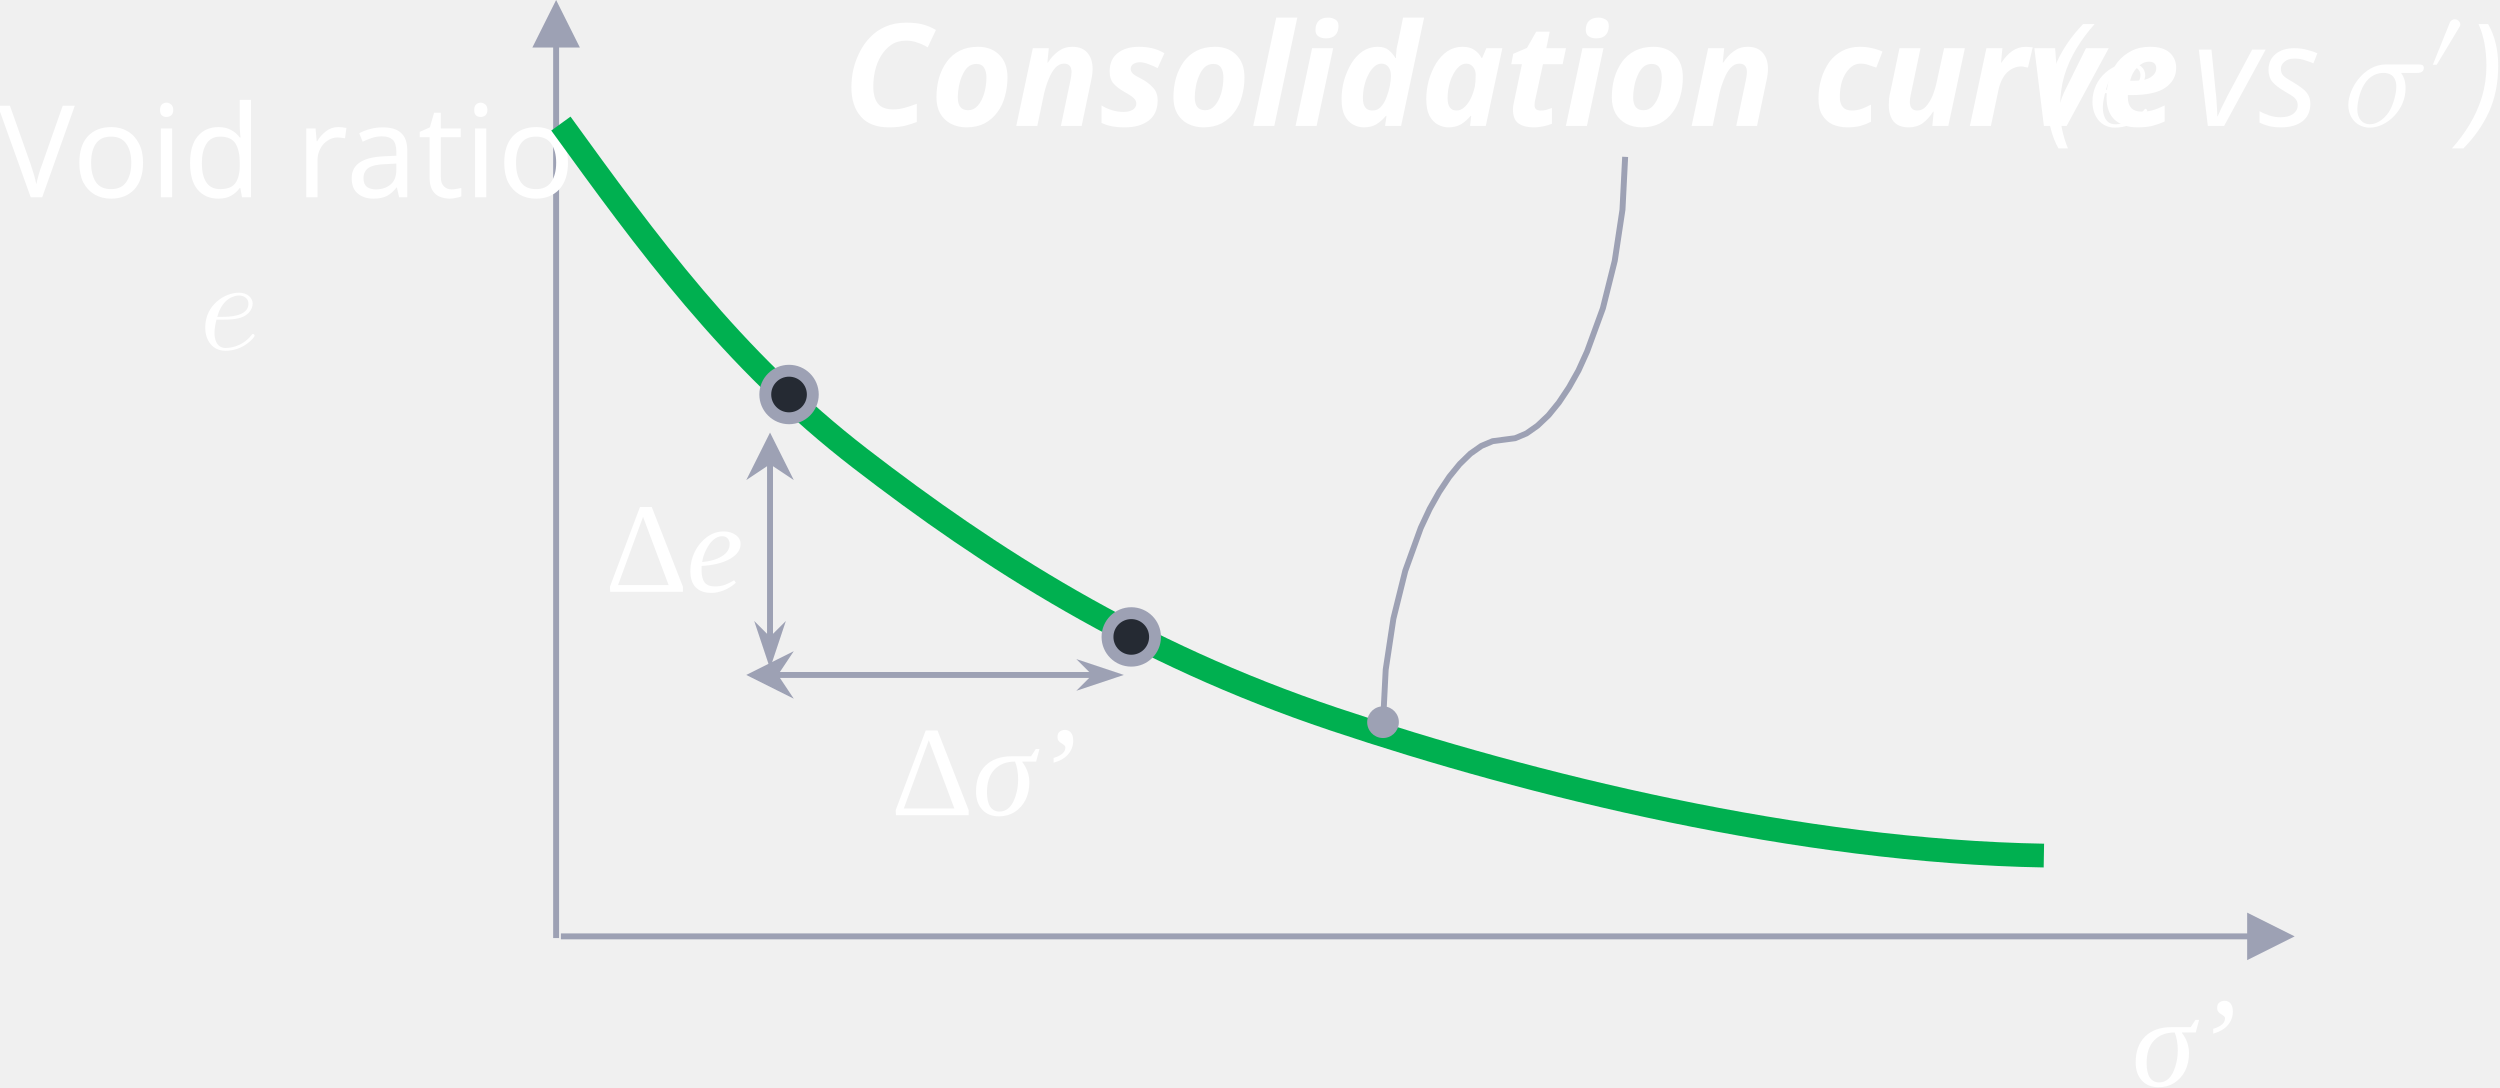
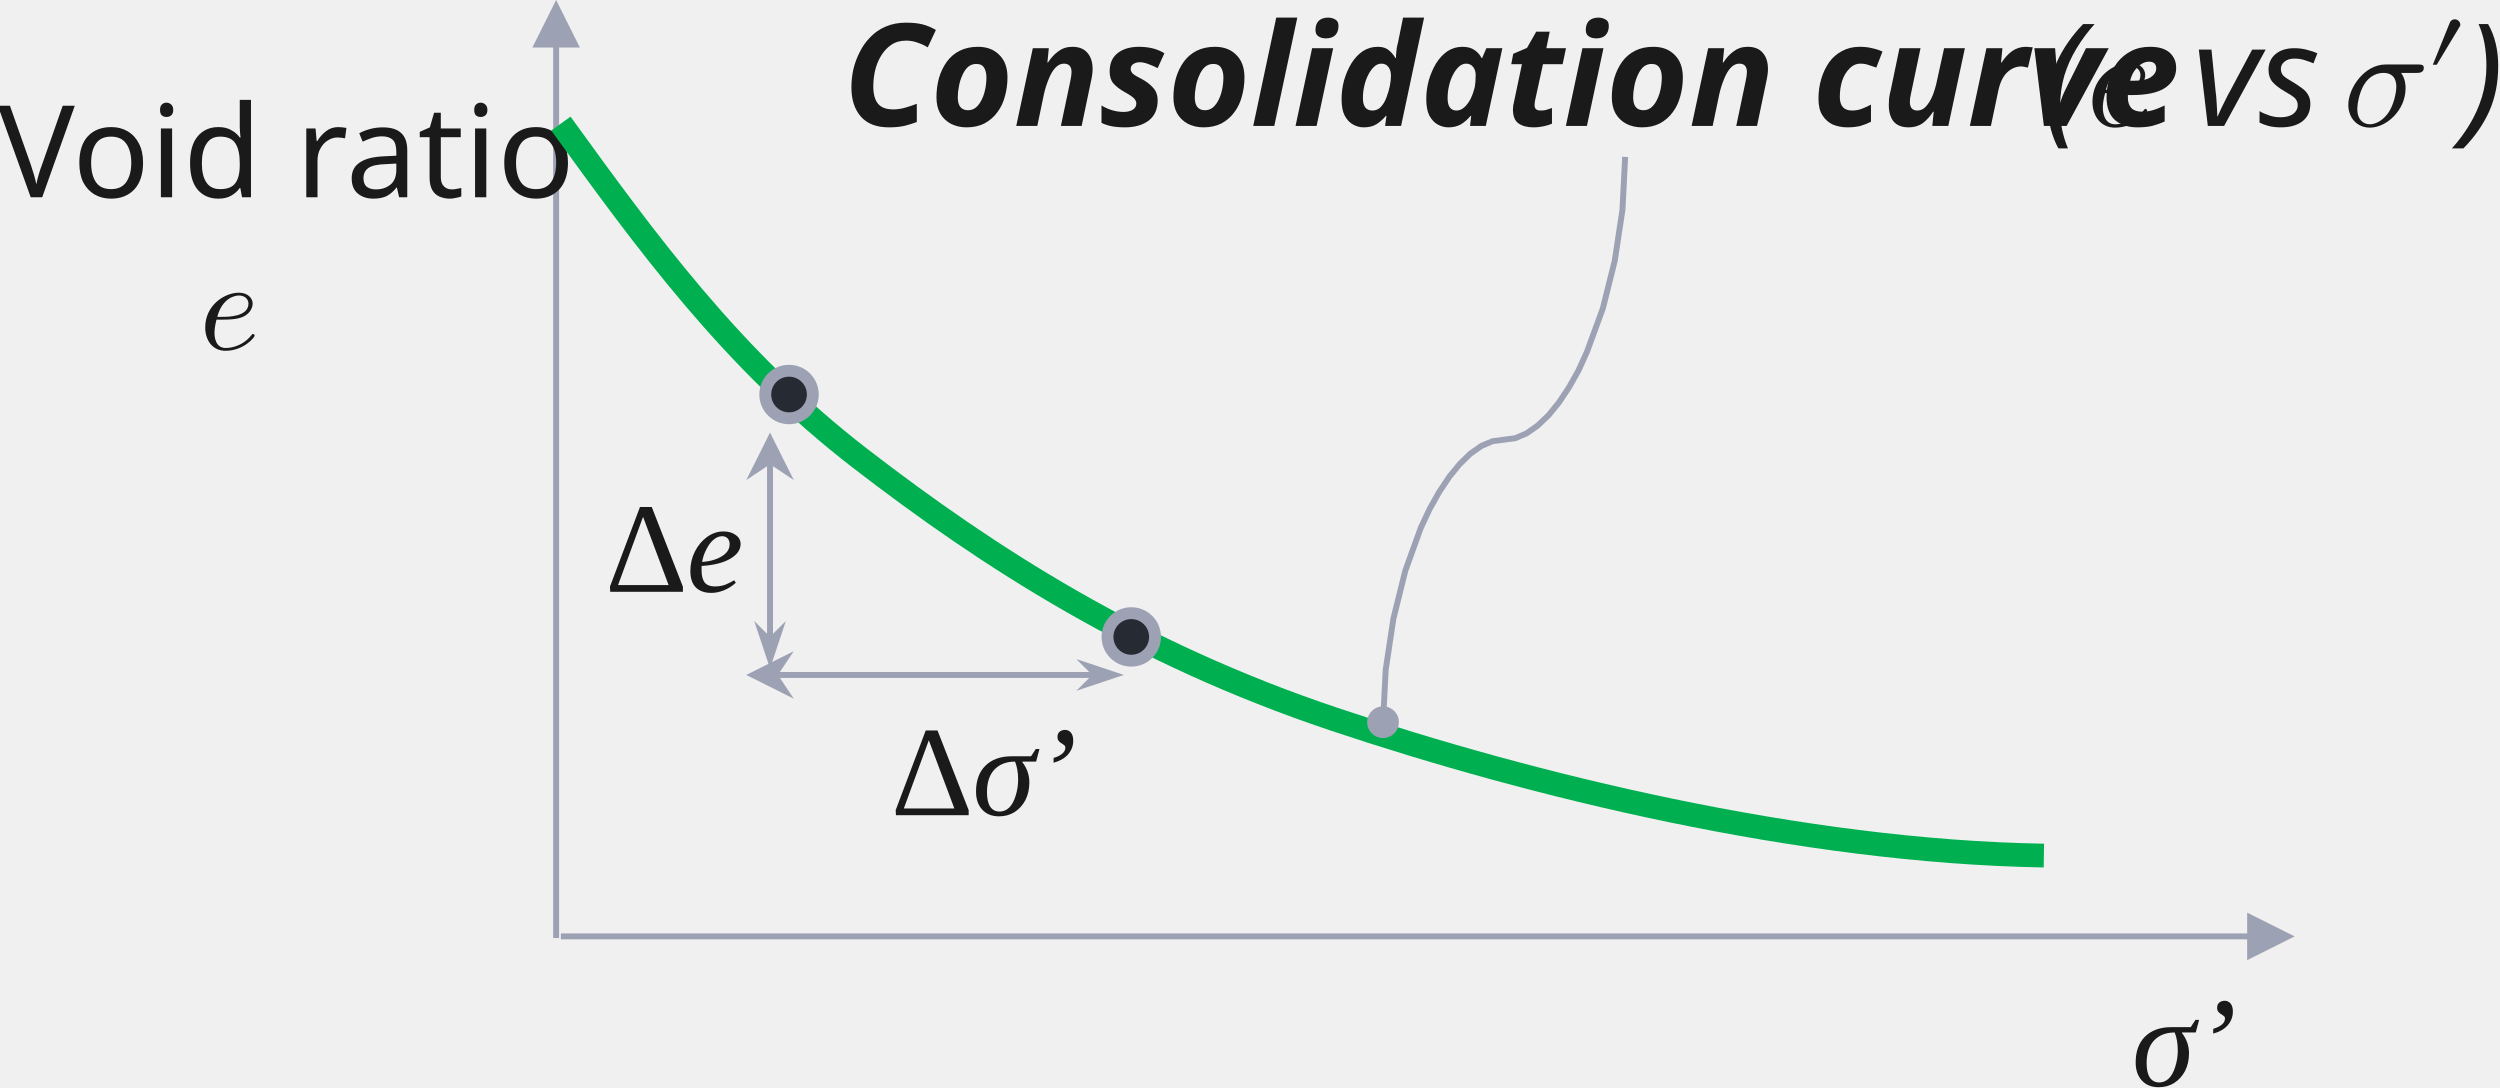
<svg xmlns="http://www.w3.org/2000/svg" width="139.161mm" height="60.541mm" viewBox="0 0 139.161 60.541" version="1.1" id="svg5">
  <defs id="defs2">
    <clipPath id="clip0">
      <rect x="524" y="222" width="586" height="261" id="rect831" />
    </clipPath>
  </defs>
  <g id="layer1" transform="translate(-27.71258,-55.68393)">
    <path d="m 58.834,107.9 3.3e-5,-50.012 h -0.331 l -3.4e-5,50.012 z m 1.158,-49.57 -1.323,-2.646 -1.323,2.646 z" fill="#9da1b4" id="path836" style="stroke-width:0.265" />
    <path d="m 58.934,107.972 94.305,-3e-5 v -0.331 l -94.305,4e-5 z m 93.865,1.158 2.646,-1.323 -2.646,-1.323 z" fill="#9da1b4" id="path838" style="stroke-width:0.265" />
-     <text font-family="Calibri, Calibri_MSFontService, sans-serif" font-weight="400" font-size="7.144px" id="text840" x="27.594" y="66.664" style="stroke-width:0.265;fill:#ffffff">Void ratio</text>
-     <text font-family="'Cambria Math', 'Cambria Math_MSFontService', sans-serif" font-weight="400" font-size="7.144px" id="text842" x="38.81" y="75.131" style="stroke-width:0.265;fill:#ffffff">𝑒</text>
-     <text font-family="'Times New Roman', 'Times New Roman_MSFontService', sans-serif" font-style="italic" font-weight="400" font-size="7.144px" id="text846" x="146.376" y="116.141" style="stroke-width:0.265;fill:#ffffff">σ<tspan font-size="7.144px" x="149.849" y="116.141" id="tspan844" style="stroke-width:0.07;fill:#ffffff">’</tspan>
+     <text font-family="Calibri, Calibri_MSFontService, sans-serif" font-weight="400" font-size="7.144px" id="text840" x="27.594" y="66.664" style="stroke-width:0.265;fill:#1a1a1a">Void ratio</text>
+     <text font-family="'Cambria Math', 'Cambria Math_MSFontService', sans-serif" font-weight="400" font-size="7.144px" id="text842" x="38.81" y="75.131" style="stroke-width:0.265;fill:#1a1a1a">𝑒</text>
+     <text font-family="'Times New Roman', 'Times New Roman_MSFontService', sans-serif" font-style="italic" font-weight="400" font-size="7.144px" id="text846" x="146.376" y="116.141" style="stroke-width:0.265;fill:#1a1a1a">σ<tspan font-size="7.144px" x="149.849" y="116.141" id="tspan844" style="stroke-width:0.07;fill:#1a1a1a">’</tspan>
    </text>
    <path d="m 58.934,62.563 c 4.75,6.561 9.501,13.121 16.671,18.646 7.17,5.525 15.372,10.819 26.352,14.503 10.98,3.683 25.962,7.366 39.527,7.597" stroke="#00b050" stroke-width="1.323" stroke-linejoin="round" stroke-miterlimit="10" fill="none" fill-rule="evenodd" id="path848" />
    <path d="m 89.361,91.138 c 0,0.731 0.592,1.323 1.323,1.323 0.731,0 1.323,-0.592 1.323,-1.323 0,-0.731 -0.592,-1.323 -1.323,-1.323 -0.731,0 -1.323,0.592 -1.323,1.323 z" stroke="#9da1b4" stroke-width="0.661" stroke-linejoin="round" stroke-miterlimit="10" fill="#252a33" fill-rule="evenodd" id="path850" />
    <path d="m 70.311,77.644 c 0,0.731 0.592,1.323 1.323,1.323 0.731,0 1.323,-0.592 1.323,-1.323 0,-0.731 -0.592,-1.323 -1.323,-1.323 -0.731,0 -1.323,0.592 -1.323,1.323 z" stroke="#9da1b4" stroke-width="0.661" stroke-linejoin="round" stroke-miterlimit="10" fill="#252a33" fill-rule="evenodd" id="path852" />
    <path d="m 71.016,93.089 h 17.491 v 0.331 h -17.491 z m 0,0.165 0.882,1.323 -2.646,-1.323 2.646,-1.323 z m 17.491,0 -0.882,-0.882 2.646,0.882 -2.646,0.882 z" fill="#9da1b4" id="path854" style="stroke-width:0.265" />
-     <text font-family="'Times New Roman', 'Times New Roman_MSFontService', sans-serif" font-weight="400" font-size="7.144px" id="text860" x="77.306" y="101.06" style="stroke-width:0.265;fill:#ffffff">Δ<tspan font-style="italic" font-size="7.144px" x="81.826" y="101.06" id="tspan856" style="stroke-width:0.07;fill:#ffffff">σ</tspan>
-       <tspan font-style="italic" font-size="7.144px" x="85.298" y="101.06" id="tspan858" style="stroke-width:0.07;fill:#ffffff">’</tspan>
+     <text font-family="'Times New Roman', 'Times New Roman_MSFontService', sans-serif" font-weight="400" font-size="7.144px" id="text860" x="77.306" y="101.06" style="stroke-width:0.265;fill:#1a1a1a">Δ<tspan font-style="italic" font-size="7.144px" x="81.826" y="101.06" id="tspan856" style="stroke-width:0.07;fill:#1a1a1a">σ</tspan>
+       <tspan font-style="italic" font-size="7.144px" x="85.298" y="101.06" id="tspan858" style="stroke-width:0.07;fill:#1a1a1a">’</tspan>
    </text>
-     <text font-family="'Times New Roman', 'Times New Roman_MSFontService', sans-serif" font-weight="400" font-size="7.144px" id="text864" x="61.4" y="88.625" style="stroke-width:0.265;fill:#ffffff">Δ<tspan font-style="italic" font-size="7.144px" x="65.92" y="88.625" id="tspan862" style="stroke-width:0.07;fill:#ffffff">e</tspan>
+     <text font-family="'Times New Roman', 'Times New Roman_MSFontService', sans-serif" font-weight="400" font-size="7.144px" id="text864" x="61.4" y="88.625" style="stroke-width:0.265;fill:#1a1a1a">Δ<tspan font-style="italic" font-size="7.144px" x="65.92" y="88.625" id="tspan862" style="stroke-width:0.07;fill:#1a1a1a">e</tspan>
    </text>
    <path d="m 70.741,81.525 v 9.605 h -0.331 v -9.605 z m -0.165,0 -1.323,0.882 1.323,-2.646 1.323,2.646 z m 0,9.605 0.882,-0.882 -0.882,2.646 -0.882,-2.646 z" fill="#9da1b4" id="path866" style="stroke-width:0.265" />
-     <text font-family="Calibri, Calibri_MSFontService, sans-serif" font-style="italic" font-weight="700" font-size="7.938px" id="text870" x="74.636" y="62.695" style="stroke-width:0.265;fill:#ffffff">Consolidation curve <tspan font-weight="400" font-size="7.938px" x="141.403" y="62.695" id="tspan868" style="stroke-width:0.07;fill:#ffffff">(</tspan>
+     <text font-family="Calibri, Calibri_MSFontService, sans-serif" font-style="italic" font-weight="700" font-size="7.938px" id="text870" x="74.636" y="62.695" style="stroke-width:0.265;fill:#1a1a1a">Consolidation curve <tspan font-weight="400" font-size="7.938px" x="141.403" y="62.695" id="tspan868" style="stroke-width:0.07;fill:#1a1a1a">(</tspan>
    </text>
-     <text font-family="'Cambria Math', 'Cambria Math_MSFontService', sans-serif" font-weight="400" font-size="7.938px" id="text872" x="143.829" y="62.695" style="stroke-width:0.265;fill:#ffffff">𝑒</text>
-     <text font-family="Calibri, Calibri_MSFontService, sans-serif" font-style="italic" font-weight="400" font-size="7.938px" id="text874" x="149.736" y="62.695" style="stroke-width:0.265;fill:#ffffff">vs</text>
-     <text font-family="'Cambria Math', 'Cambria Math_MSFontService', sans-serif" font-weight="400" font-size="7.938px" id="text876" x="158.134" y="62.695" style="stroke-width:0.265;fill:#ffffff">𝜎′</text>
-     <text font-family="Calibri, Calibri_MSFontService, sans-serif" font-style="italic" font-weight="400" font-size="7.938px" id="text878" x="164.804" y="62.695" style="stroke-width:0.265;fill:#ffffff">)</text>
+     <text font-family="'Cambria Math', 'Cambria Math_MSFontService', sans-serif" font-weight="400" font-size="7.938px" id="text872" x="143.829" y="62.695" style="stroke-width:0.265;fill:#1a1a1a">𝑒</text>
+     <text font-family="Calibri, Calibri_MSFontService, sans-serif" font-style="italic" font-weight="400" font-size="7.938px" id="text874" x="149.736" y="62.695" style="stroke-width:0.265;fill:#1a1a1a">vs</text>
+     <text font-family="'Cambria Math', 'Cambria Math_MSFontService', sans-serif" font-weight="400" font-size="7.938px" id="text876" x="158.134" y="62.695" style="stroke-width:0.265;fill:#1a1a1a">𝜎′</text>
+     <text font-family="Calibri, Calibri_MSFontService, sans-serif" font-style="italic" font-weight="400" font-size="7.938px" id="text878" x="164.804" y="62.695" style="stroke-width:0.265;fill:#1a1a1a">)</text>
    <path d="m 118.341,64.423 -0.149,2.943 -0.432,2.861 -0.664,2.661 -0.882,2.414 -0.484,1.07 -0.536,0.955 -0.569,0.854 -0.588,0.724 -0.627,0.595 c -0.006,0.006 -0.012,0.011 -0.018,0.015 l -0.612,0.43 c -0.01,0.007 -0.02,0.012 -0.031,0.017 l -0.628,0.265 c -0.013,0.006 -0.028,0.01 -0.043,0.012 l -0.628,0.083 -0.628,0.083 0.043,-0.012 -0.628,0.265 0.031,-0.017 -0.612,0.43 0.02,-0.017 -0.595,0.579 -0.566,0.697 -0.553,0.831 -0.523,0.932 -0.491,1.048 -0.854,2.367 -0.657,2.646 -0.427,2.829 -0.147,2.911 -0.33,-0.017 0.151,-2.943 0.433,-2.86 0.666,-2.679 0.866,-2.395 0.502,-1.069 0.536,-0.953 0.572,-0.856 0.592,-0.725 0.595,-0.579 c 0.006,-0.006 0.013,-0.012 0.02,-0.017 l 0.612,-0.43 c 0.01,-0.007 0.02,-0.012 0.031,-0.017 l 0.628,-0.265 c 0.014,-0.006 0.028,-0.009 0.043,-0.011 l 0.628,-0.083 0.628,-0.083 -0.043,0.011 0.628,-0.265 -0.031,0.017 0.612,-0.43 -0.018,0.015 0.597,-0.563 0.569,-0.698 0.556,-0.833 0.523,-0.93 0.475,-1.047 0.871,-2.381 0.658,-2.63 0.428,-2.828 0.149,-2.943 z m -12.762,31.506 c -0.025,0.486 -0.439,0.861 -0.926,0.836 -0.486,-0.025 -0.861,-0.439 -0.836,-0.926 0.025,-0.486 0.439,-0.861 0.926,-0.836 0.486,0.025 0.861,0.439 0.836,0.926 z" fill="#9da1b4" id="path880" style="stroke-width:0.265" />
  </g>
</svg>
